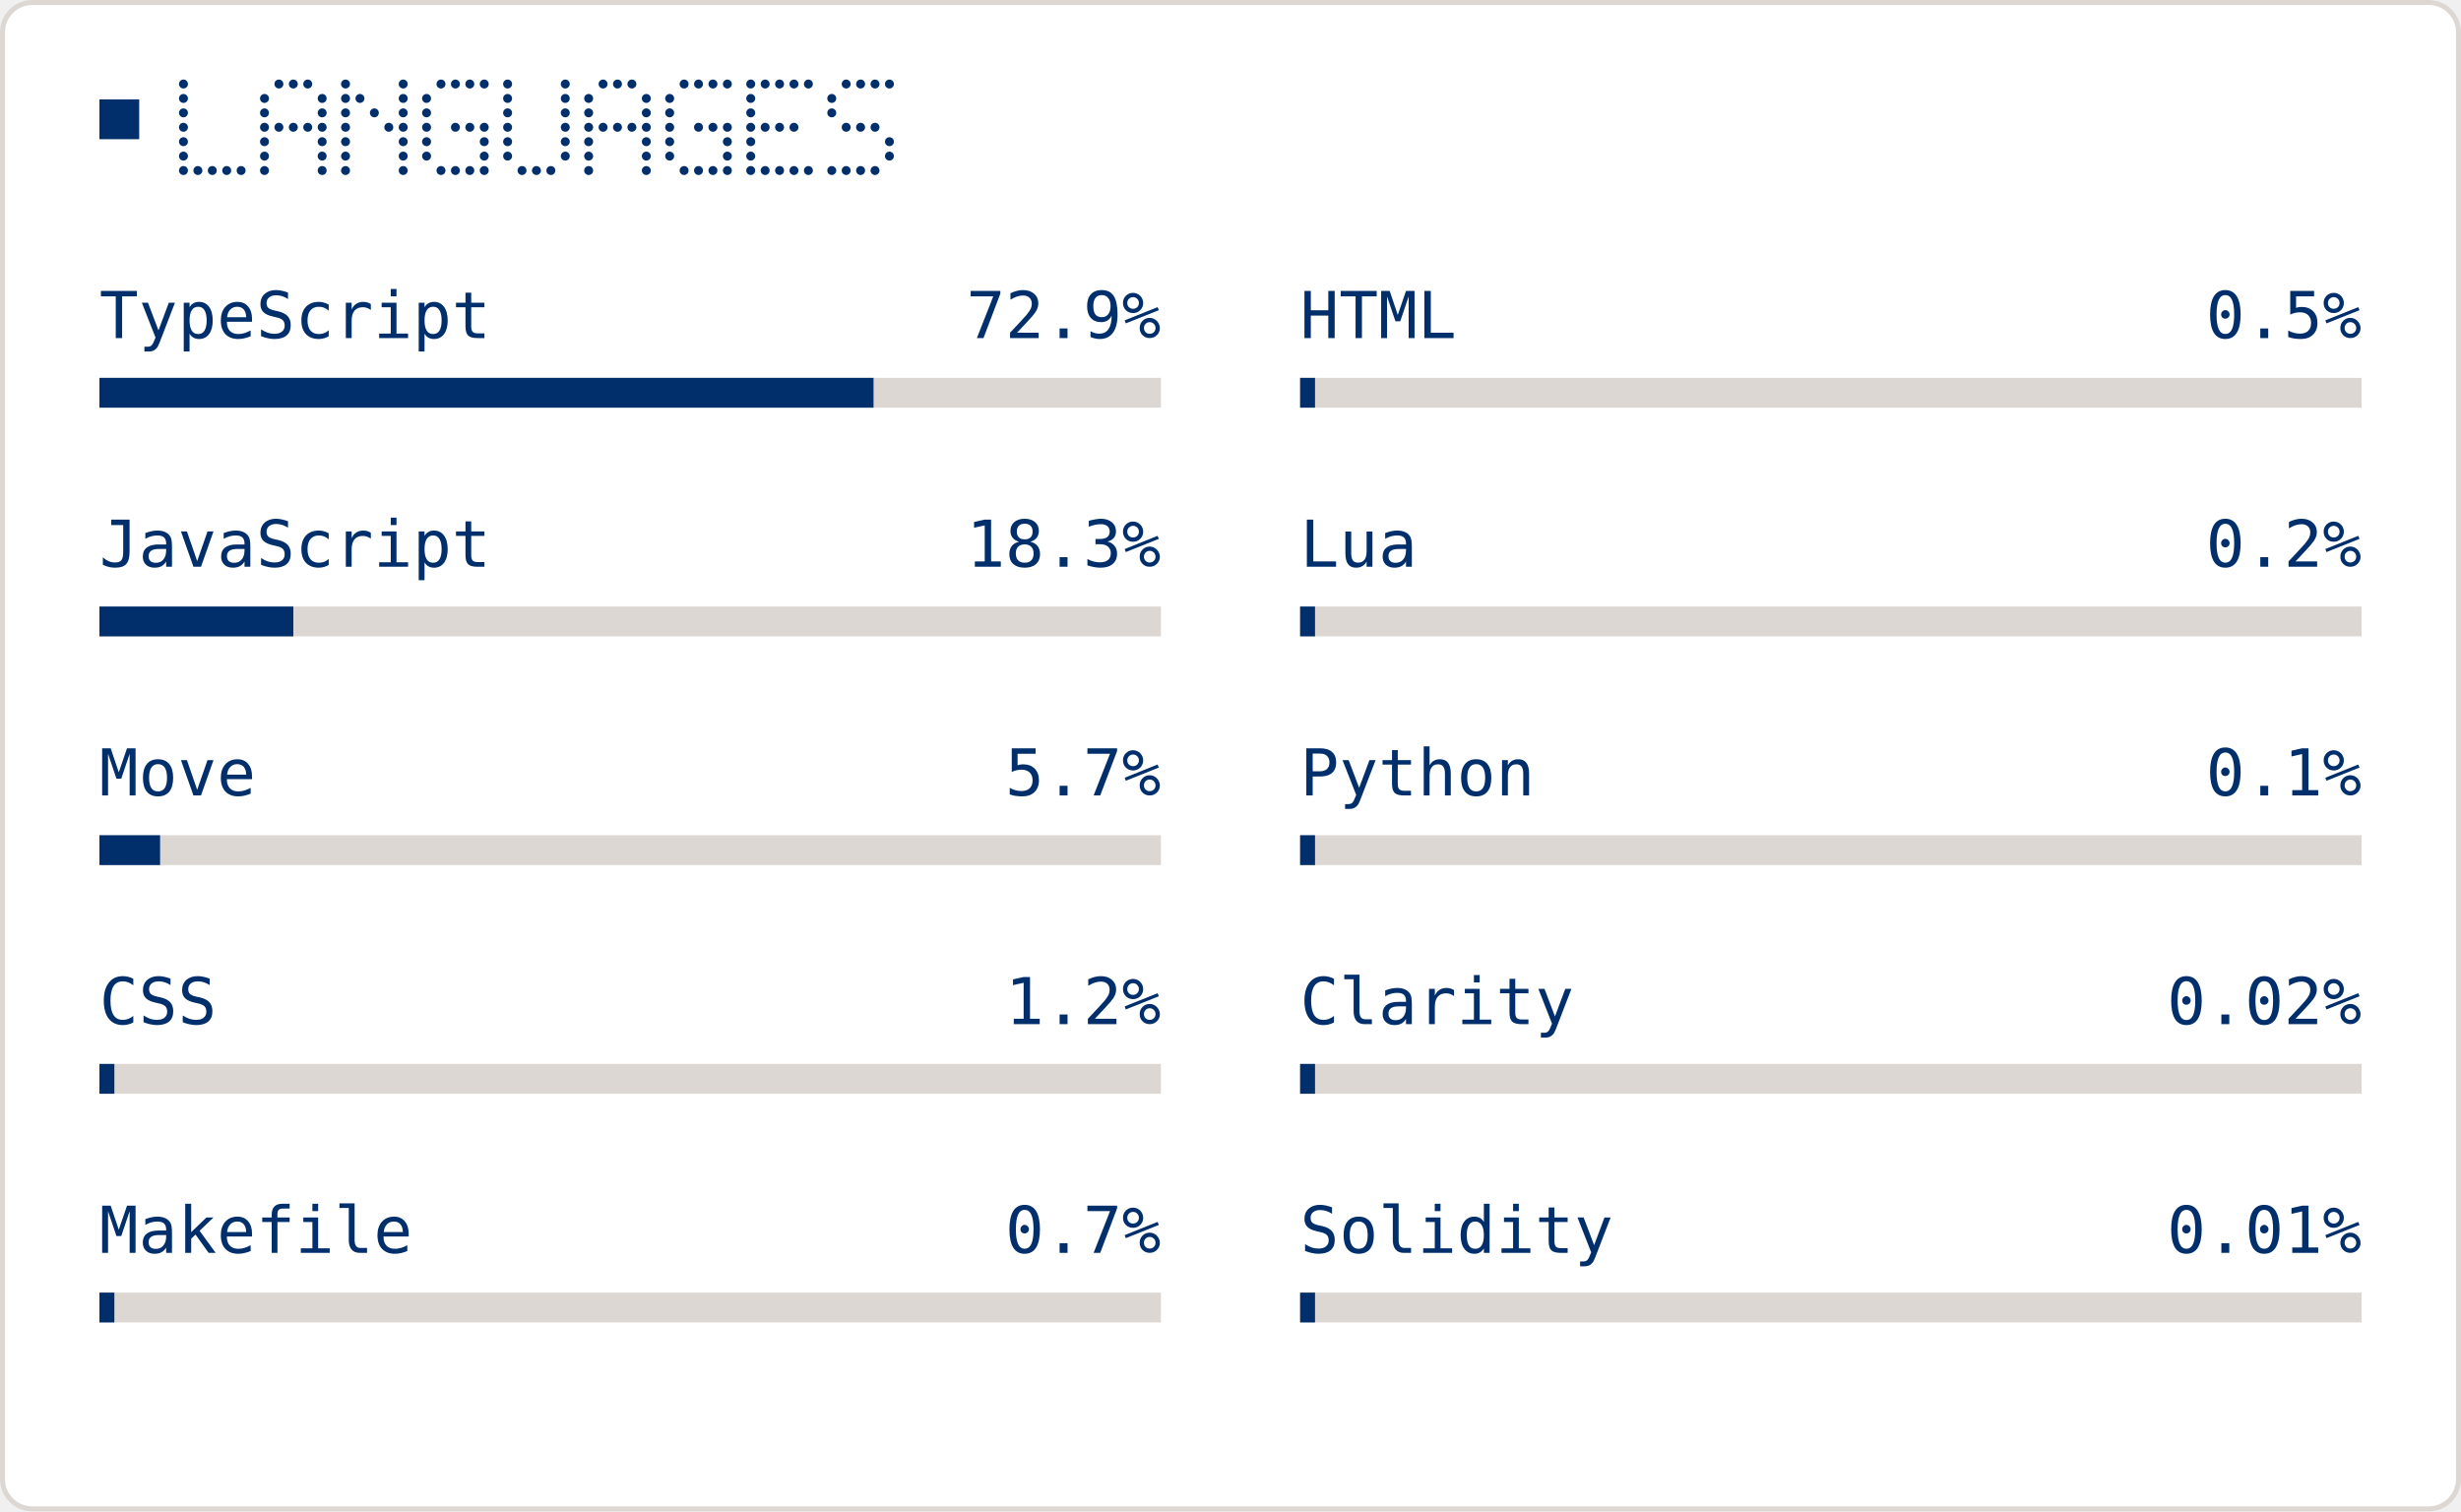
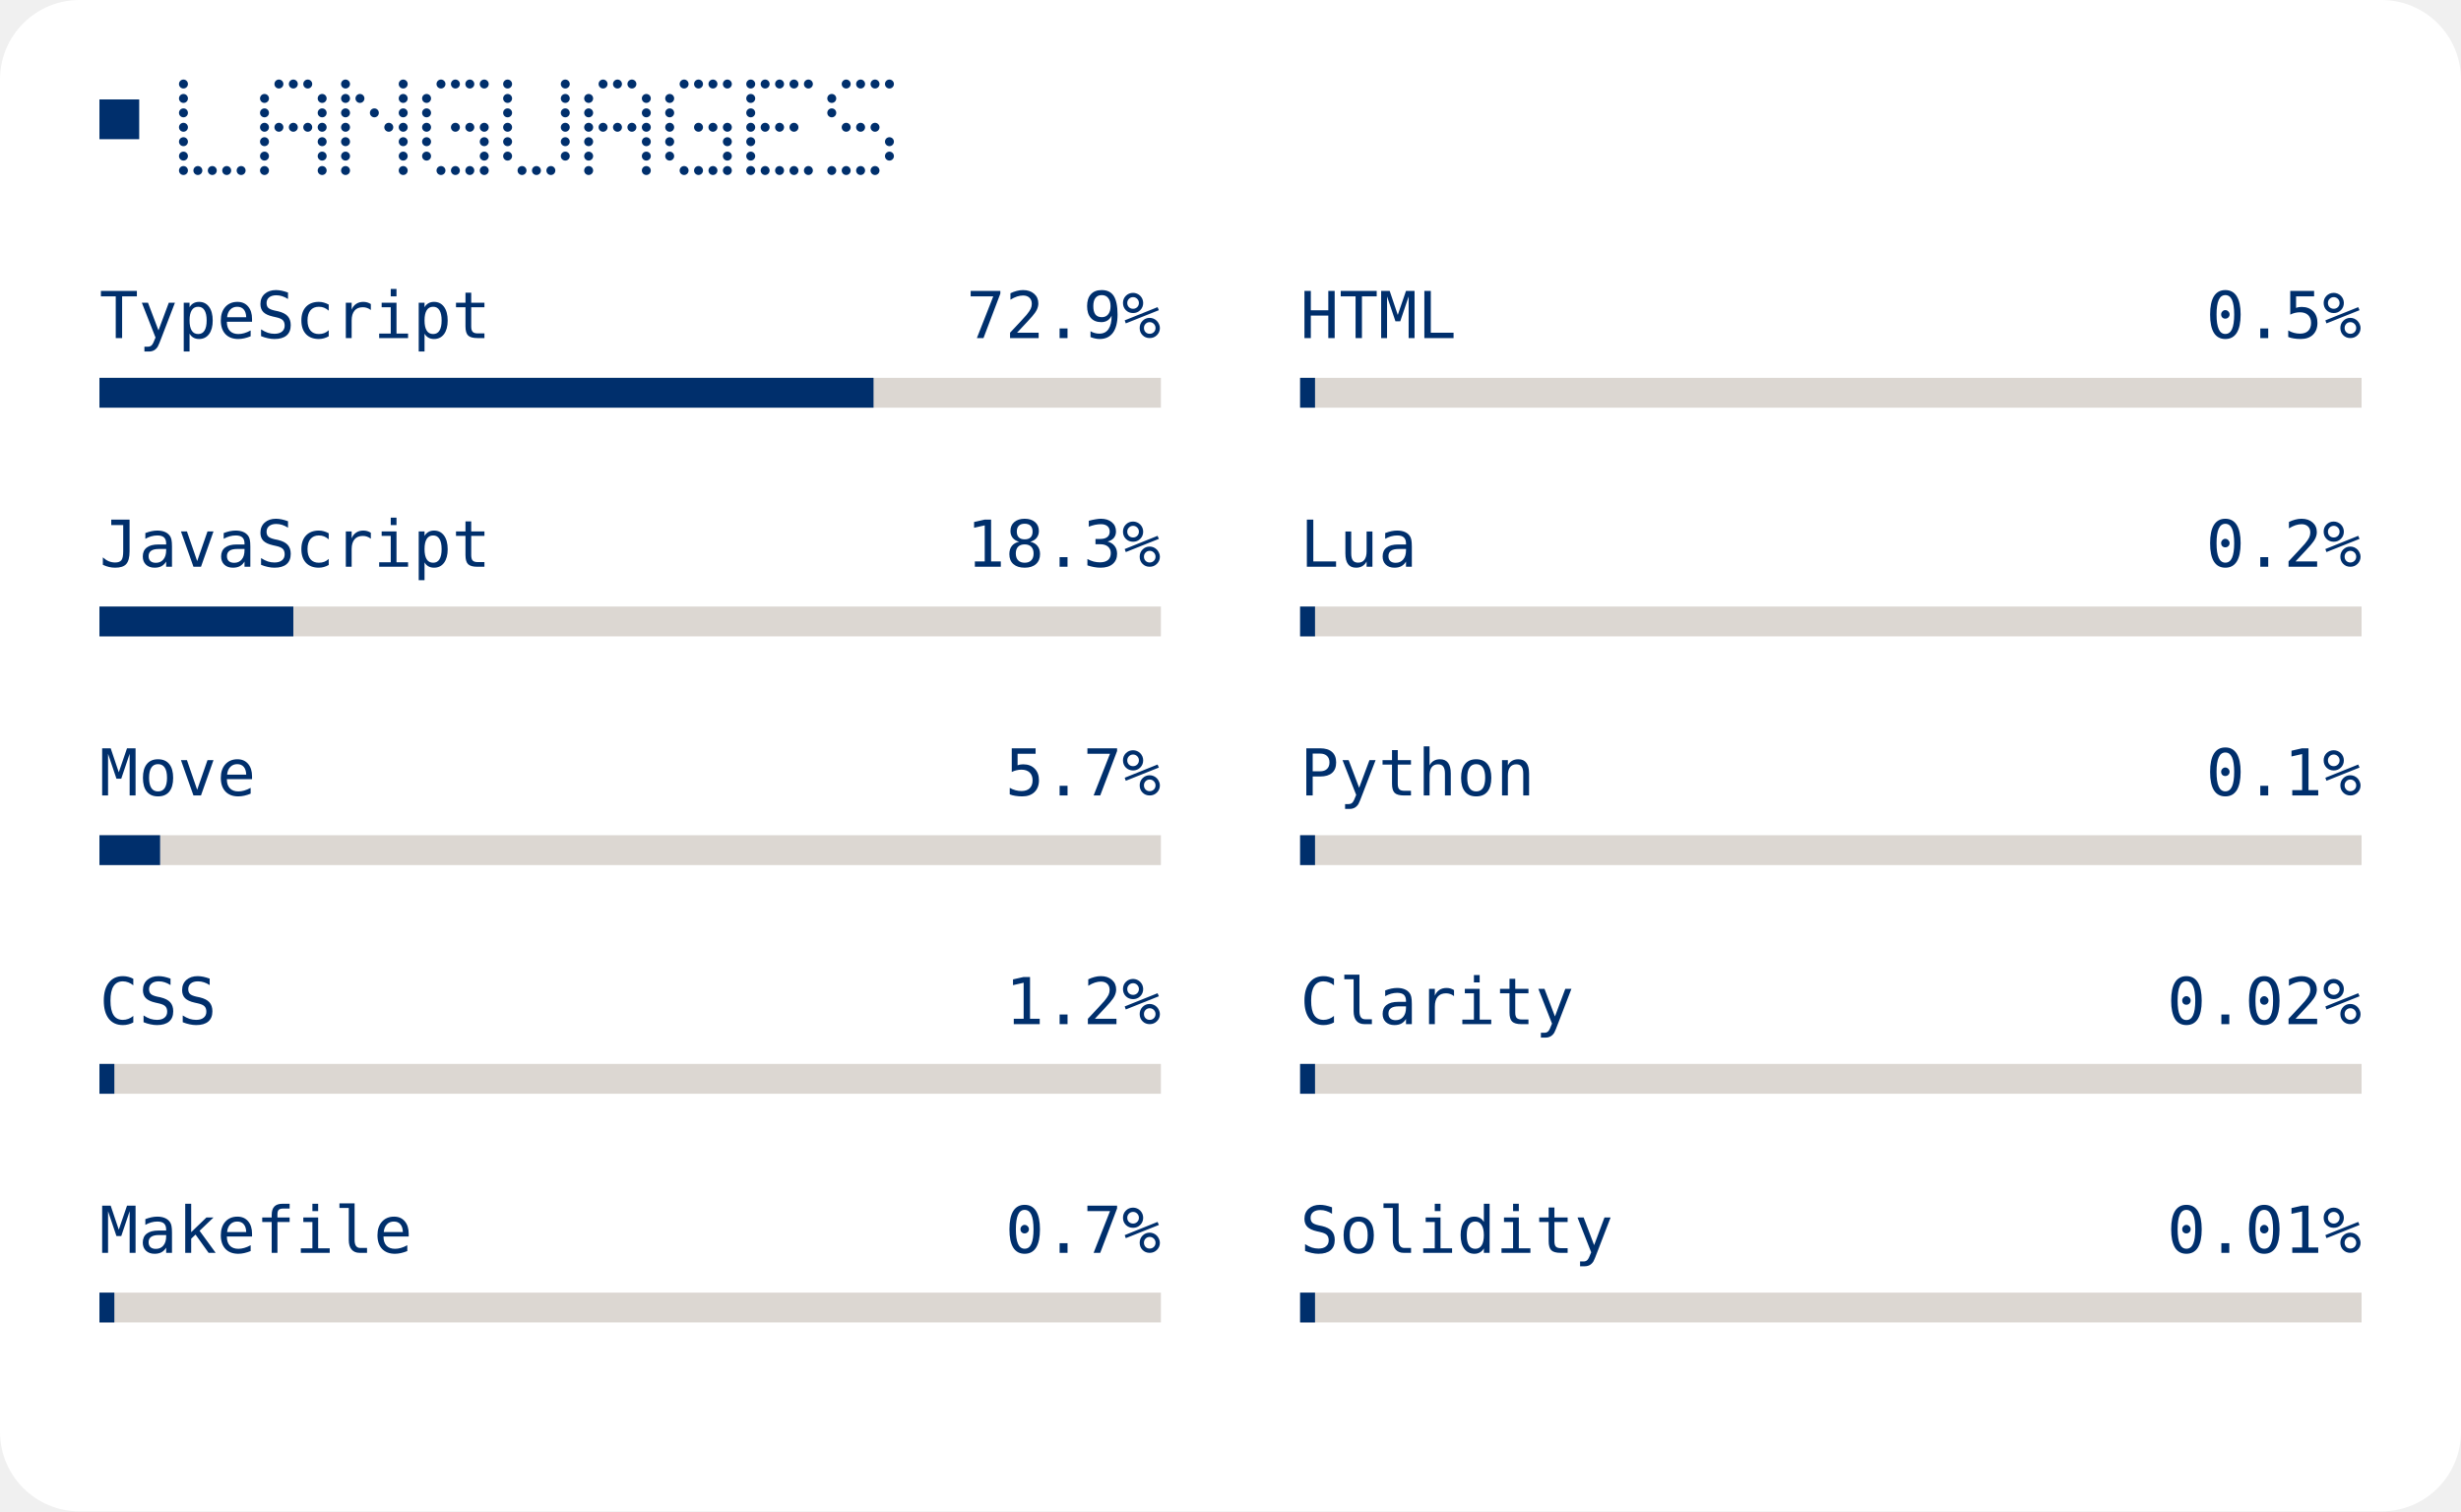
<svg xmlns="http://www.w3.org/2000/svg" width="495" height="304" viewBox="0 0 495 304" role="img">
-   <rect x="0.5" y="0.5" width="494" height="303" rx="6" fill="#FFFFFF" stroke="#DCD7D2" stroke-width="1" />
+   <rect width="495" height="304" rx="16" fill="#FFFFFF" />
  <rect x="20" y="20" width="8" height="8" fill="#002F6C" />
  <circle cx="36.9" cy="16.9" r="0.90" fill="#002F6C" />
  <circle cx="36.9" cy="19.8" r="0.90" fill="#002F6C" />
  <circle cx="36.9" cy="22.7" r="0.90" fill="#002F6C" />
  <circle cx="36.9" cy="25.6" r="0.90" fill="#002F6C" />
  <circle cx="36.9" cy="28.5" r="0.90" fill="#002F6C" />
  <circle cx="36.9" cy="31.4" r="0.90" fill="#002F6C" />
  <circle cx="36.9" cy="34.3" r="0.90" fill="#002F6C" />
  <circle cx="39.8" cy="34.3" r="0.90" fill="#002F6C" />
  <circle cx="42.7" cy="34.3" r="0.90" fill="#002F6C" />
  <circle cx="45.6" cy="34.3" r="0.90" fill="#002F6C" />
  <circle cx="48.5" cy="34.3" r="0.90" fill="#002F6C" />
  <circle cx="56.1" cy="16.9" r="0.90" fill="#002F6C" />
  <circle cx="59.0" cy="16.9" r="0.90" fill="#002F6C" />
  <circle cx="61.9" cy="16.9" r="0.90" fill="#002F6C" />
  <circle cx="53.2" cy="19.8" r="0.90" fill="#002F6C" />
  <circle cx="64.8" cy="19.8" r="0.90" fill="#002F6C" />
  <circle cx="53.2" cy="22.7" r="0.90" fill="#002F6C" />
  <circle cx="64.8" cy="22.7" r="0.90" fill="#002F6C" />
  <circle cx="53.2" cy="25.6" r="0.90" fill="#002F6C" />
  <circle cx="56.1" cy="25.6" r="0.90" fill="#002F6C" />
  <circle cx="59.0" cy="25.6" r="0.90" fill="#002F6C" />
  <circle cx="61.9" cy="25.6" r="0.90" fill="#002F6C" />
  <circle cx="64.8" cy="25.6" r="0.90" fill="#002F6C" />
  <circle cx="53.2" cy="28.5" r="0.90" fill="#002F6C" />
  <circle cx="64.8" cy="28.5" r="0.90" fill="#002F6C" />
  <circle cx="53.2" cy="31.4" r="0.90" fill="#002F6C" />
  <circle cx="64.8" cy="31.4" r="0.90" fill="#002F6C" />
  <circle cx="53.2" cy="34.3" r="0.90" fill="#002F6C" />
  <circle cx="64.8" cy="34.3" r="0.90" fill="#002F6C" />
  <circle cx="69.5" cy="16.9" r="0.90" fill="#002F6C" />
  <circle cx="81.1" cy="16.9" r="0.90" fill="#002F6C" />
  <circle cx="69.5" cy="19.8" r="0.90" fill="#002F6C" />
  <circle cx="72.4" cy="19.8" r="0.90" fill="#002F6C" />
  <circle cx="81.1" cy="19.8" r="0.90" fill="#002F6C" />
  <circle cx="69.5" cy="22.7" r="0.90" fill="#002F6C" />
  <circle cx="75.3" cy="22.7" r="0.90" fill="#002F6C" />
  <circle cx="81.1" cy="22.7" r="0.90" fill="#002F6C" />
  <circle cx="69.5" cy="25.6" r="0.90" fill="#002F6C" />
  <circle cx="78.2" cy="25.6" r="0.90" fill="#002F6C" />
  <circle cx="81.1" cy="25.6" r="0.90" fill="#002F6C" />
  <circle cx="69.5" cy="28.5" r="0.90" fill="#002F6C" />
  <circle cx="81.1" cy="28.5" r="0.90" fill="#002F6C" />
  <circle cx="69.5" cy="31.4" r="0.90" fill="#002F6C" />
  <circle cx="81.1" cy="31.4" r="0.90" fill="#002F6C" />
  <circle cx="69.5" cy="34.3" r="0.90" fill="#002F6C" />
  <circle cx="81.1" cy="34.3" r="0.90" fill="#002F6C" />
  <circle cx="88.7" cy="16.9" r="0.90" fill="#002F6C" />
  <circle cx="91.6" cy="16.9" r="0.90" fill="#002F6C" />
  <circle cx="94.5" cy="16.9" r="0.90" fill="#002F6C" />
  <circle cx="97.4" cy="16.9" r="0.90" fill="#002F6C" />
  <circle cx="85.8" cy="19.8" r="0.90" fill="#002F6C" />
  <circle cx="85.8" cy="22.7" r="0.90" fill="#002F6C" />
  <circle cx="85.8" cy="25.6" r="0.90" fill="#002F6C" />
  <circle cx="91.6" cy="25.6" r="0.90" fill="#002F6C" />
  <circle cx="94.5" cy="25.6" r="0.90" fill="#002F6C" />
  <circle cx="97.4" cy="25.6" r="0.90" fill="#002F6C" />
  <circle cx="85.8" cy="28.5" r="0.90" fill="#002F6C" />
  <circle cx="97.4" cy="28.5" r="0.90" fill="#002F6C" />
  <circle cx="85.8" cy="31.4" r="0.90" fill="#002F6C" />
  <circle cx="97.4" cy="31.4" r="0.90" fill="#002F6C" />
  <circle cx="88.7" cy="34.3" r="0.90" fill="#002F6C" />
  <circle cx="91.6" cy="34.3" r="0.90" fill="#002F6C" />
  <circle cx="94.5" cy="34.3" r="0.90" fill="#002F6C" />
  <circle cx="97.4" cy="34.3" r="0.90" fill="#002F6C" />
  <circle cx="102.1" cy="16.9" r="0.90" fill="#002F6C" />
  <circle cx="113.7" cy="16.9" r="0.90" fill="#002F6C" />
  <circle cx="102.1" cy="19.8" r="0.90" fill="#002F6C" />
  <circle cx="113.7" cy="19.8" r="0.90" fill="#002F6C" />
  <circle cx="102.1" cy="22.7" r="0.90" fill="#002F6C" />
  <circle cx="113.7" cy="22.7" r="0.90" fill="#002F6C" />
  <circle cx="102.1" cy="25.6" r="0.90" fill="#002F6C" />
  <circle cx="113.7" cy="25.6" r="0.90" fill="#002F6C" />
  <circle cx="102.1" cy="28.5" r="0.90" fill="#002F6C" />
  <circle cx="113.7" cy="28.5" r="0.90" fill="#002F6C" />
  <circle cx="102.1" cy="31.4" r="0.90" fill="#002F6C" />
  <circle cx="113.7" cy="31.4" r="0.90" fill="#002F6C" />
  <circle cx="105.0" cy="34.3" r="0.90" fill="#002F6C" />
  <circle cx="107.9" cy="34.3" r="0.90" fill="#002F6C" />
  <circle cx="110.8" cy="34.3" r="0.90" fill="#002F6C" />
  <circle cx="121.3" cy="16.9" r="0.90" fill="#002F6C" />
  <circle cx="124.2" cy="16.9" r="0.90" fill="#002F6C" />
  <circle cx="127.1" cy="16.9" r="0.90" fill="#002F6C" />
  <circle cx="118.4" cy="19.8" r="0.90" fill="#002F6C" />
  <circle cx="130.0" cy="19.8" r="0.90" fill="#002F6C" />
  <circle cx="118.4" cy="22.7" r="0.90" fill="#002F6C" />
  <circle cx="130.0" cy="22.7" r="0.90" fill="#002F6C" />
  <circle cx="118.4" cy="25.6" r="0.90" fill="#002F6C" />
  <circle cx="121.3" cy="25.6" r="0.90" fill="#002F6C" />
  <circle cx="124.2" cy="25.6" r="0.90" fill="#002F6C" />
  <circle cx="127.1" cy="25.6" r="0.90" fill="#002F6C" />
  <circle cx="130.0" cy="25.6" r="0.90" fill="#002F6C" />
  <circle cx="118.4" cy="28.5" r="0.90" fill="#002F6C" />
  <circle cx="130.0" cy="28.5" r="0.90" fill="#002F6C" />
  <circle cx="118.4" cy="31.4" r="0.90" fill="#002F6C" />
  <circle cx="130.0" cy="31.4" r="0.90" fill="#002F6C" />
  <circle cx="118.4" cy="34.3" r="0.90" fill="#002F6C" />
  <circle cx="130.0" cy="34.3" r="0.90" fill="#002F6C" />
  <circle cx="137.6" cy="16.9" r="0.90" fill="#002F6C" />
  <circle cx="140.5" cy="16.9" r="0.90" fill="#002F6C" />
  <circle cx="143.4" cy="16.9" r="0.90" fill="#002F6C" />
  <circle cx="146.3" cy="16.9" r="0.90" fill="#002F6C" />
  <circle cx="134.7" cy="19.8" r="0.90" fill="#002F6C" />
  <circle cx="134.7" cy="22.7" r="0.90" fill="#002F6C" />
  <circle cx="134.7" cy="25.6" r="0.90" fill="#002F6C" />
  <circle cx="140.5" cy="25.6" r="0.90" fill="#002F6C" />
  <circle cx="143.4" cy="25.6" r="0.90" fill="#002F6C" />
  <circle cx="146.3" cy="25.6" r="0.90" fill="#002F6C" />
  <circle cx="134.7" cy="28.5" r="0.90" fill="#002F6C" />
  <circle cx="146.3" cy="28.5" r="0.90" fill="#002F6C" />
  <circle cx="134.7" cy="31.4" r="0.90" fill="#002F6C" />
  <circle cx="146.3" cy="31.4" r="0.90" fill="#002F6C" />
  <circle cx="137.6" cy="34.3" r="0.90" fill="#002F6C" />
  <circle cx="140.5" cy="34.3" r="0.90" fill="#002F6C" />
  <circle cx="143.4" cy="34.3" r="0.90" fill="#002F6C" />
  <circle cx="146.3" cy="34.3" r="0.90" fill="#002F6C" />
  <circle cx="151.0" cy="16.9" r="0.90" fill="#002F6C" />
  <circle cx="153.9" cy="16.9" r="0.90" fill="#002F6C" />
  <circle cx="156.8" cy="16.9" r="0.90" fill="#002F6C" />
  <circle cx="159.7" cy="16.9" r="0.90" fill="#002F6C" />
  <circle cx="162.6" cy="16.9" r="0.90" fill="#002F6C" />
  <circle cx="151.0" cy="19.8" r="0.90" fill="#002F6C" />
  <circle cx="151.0" cy="22.7" r="0.90" fill="#002F6C" />
  <circle cx="151.0" cy="25.6" r="0.90" fill="#002F6C" />
  <circle cx="153.9" cy="25.6" r="0.90" fill="#002F6C" />
  <circle cx="156.8" cy="25.6" r="0.90" fill="#002F6C" />
  <circle cx="159.7" cy="25.6" r="0.90" fill="#002F6C" />
  <circle cx="151.0" cy="28.5" r="0.90" fill="#002F6C" />
  <circle cx="151.0" cy="31.4" r="0.90" fill="#002F6C" />
  <circle cx="151.0" cy="34.3" r="0.90" fill="#002F6C" />
  <circle cx="153.9" cy="34.3" r="0.90" fill="#002F6C" />
  <circle cx="156.8" cy="34.3" r="0.90" fill="#002F6C" />
  <circle cx="159.7" cy="34.3" r="0.90" fill="#002F6C" />
  <circle cx="162.6" cy="34.3" r="0.90" fill="#002F6C" />
  <circle cx="170.2" cy="16.9" r="0.90" fill="#002F6C" />
  <circle cx="173.1" cy="16.9" r="0.90" fill="#002F6C" />
  <circle cx="176.0" cy="16.9" r="0.90" fill="#002F6C" />
  <circle cx="178.9" cy="16.9" r="0.90" fill="#002F6C" />
  <circle cx="167.3" cy="19.8" r="0.90" fill="#002F6C" />
  <circle cx="167.3" cy="22.7" r="0.90" fill="#002F6C" />
  <circle cx="170.2" cy="25.6" r="0.90" fill="#002F6C" />
  <circle cx="173.1" cy="25.6" r="0.90" fill="#002F6C" />
  <circle cx="176.0" cy="25.6" r="0.90" fill="#002F6C" />
  <circle cx="178.9" cy="28.5" r="0.90" fill="#002F6C" />
  <circle cx="178.9" cy="31.4" r="0.90" fill="#002F6C" />
  <circle cx="167.3" cy="34.3" r="0.90" fill="#002F6C" />
  <circle cx="170.2" cy="34.3" r="0.90" fill="#002F6C" />
  <circle cx="173.1" cy="34.3" r="0.90" fill="#002F6C" />
  <circle cx="176.0" cy="34.3" r="0.90" fill="#002F6C" />
  <text x="20.0" y="68" fill="#002F6C" text-anchor="start" font-family="ui-monospace, Geist Mono, monospace" font-size="13" letter-spacing="0.05" dominant-baseline="auto">TypeScript</text>
  <text x="233.5" y="68" fill="#002F6C" text-anchor="end" font-family="ui-monospace, Geist Mono, monospace" font-size="13" letter-spacing="0" dominant-baseline="auto">72.9%</text>
  <rect x="20.0" y="76.0" width="213.5" height="6" fill="#DCD7D2" />
  <rect x="20.0" y="76.0" width="155.7" height="6" fill="#002F6C" />
  <text x="20.0" y="114" fill="#002F6C" text-anchor="start" font-family="ui-monospace, Geist Mono, monospace" font-size="13" letter-spacing="0.05" dominant-baseline="auto">JavaScript</text>
  <text x="233.5" y="114" fill="#002F6C" text-anchor="end" font-family="ui-monospace, Geist Mono, monospace" font-size="13" letter-spacing="0" dominant-baseline="auto">18.3%</text>
  <rect x="20.0" y="122.0" width="213.5" height="6" fill="#DCD7D2" />
  <rect x="20.0" y="122.0" width="39.0" height="6" fill="#002F6C" />
  <text x="20.0" y="160" fill="#002F6C" text-anchor="start" font-family="ui-monospace, Geist Mono, monospace" font-size="13" letter-spacing="0.05" dominant-baseline="auto">Move</text>
  <text x="233.5" y="160" fill="#002F6C" text-anchor="end" font-family="ui-monospace, Geist Mono, monospace" font-size="13" letter-spacing="0" dominant-baseline="auto">5.7%</text>
  <rect x="20.0" y="168.0" width="213.5" height="6" fill="#DCD7D2" />
  <rect x="20.0" y="168.0" width="12.2" height="6" fill="#002F6C" />
  <text x="20.0" y="206" fill="#002F6C" text-anchor="start" font-family="ui-monospace, Geist Mono, monospace" font-size="13" letter-spacing="0.05" dominant-baseline="auto">CSS</text>
  <text x="233.5" y="206" fill="#002F6C" text-anchor="end" font-family="ui-monospace, Geist Mono, monospace" font-size="13" letter-spacing="0" dominant-baseline="auto">1.2%</text>
  <rect x="20.0" y="214.0" width="213.5" height="6" fill="#DCD7D2" />
  <rect x="20.0" y="214.0" width="3.0" height="6" fill="#002F6C" />
  <text x="20.0" y="252" fill="#002F6C" text-anchor="start" font-family="ui-monospace, Geist Mono, monospace" font-size="13" letter-spacing="0.05" dominant-baseline="auto">Makefile</text>
  <text x="233.5" y="252" fill="#002F6C" text-anchor="end" font-family="ui-monospace, Geist Mono, monospace" font-size="13" letter-spacing="0" dominant-baseline="auto">0.7%</text>
  <rect x="20.0" y="260.0" width="213.5" height="6" fill="#DCD7D2" />
  <rect x="20.0" y="260.0" width="3.0" height="6" fill="#002F6C" />
  <text x="261.5" y="68" fill="#002F6C" text-anchor="start" font-family="ui-monospace, Geist Mono, monospace" font-size="13" letter-spacing="0.05" dominant-baseline="auto">HTML</text>
  <text x="475.0" y="68" fill="#002F6C" text-anchor="end" font-family="ui-monospace, Geist Mono, monospace" font-size="13" letter-spacing="0" dominant-baseline="auto">0.5%</text>
  <rect x="261.5" y="76.0" width="213.5" height="6" fill="#DCD7D2" />
  <rect x="261.5" y="76.0" width="3.0" height="6" fill="#002F6C" />
  <text x="261.5" y="114" fill="#002F6C" text-anchor="start" font-family="ui-monospace, Geist Mono, monospace" font-size="13" letter-spacing="0.05" dominant-baseline="auto">Lua</text>
  <text x="475.0" y="114" fill="#002F6C" text-anchor="end" font-family="ui-monospace, Geist Mono, monospace" font-size="13" letter-spacing="0" dominant-baseline="auto">0.2%</text>
  <rect x="261.5" y="122.0" width="213.5" height="6" fill="#DCD7D2" />
  <rect x="261.5" y="122.0" width="3.0" height="6" fill="#002F6C" />
  <text x="261.5" y="160" fill="#002F6C" text-anchor="start" font-family="ui-monospace, Geist Mono, monospace" font-size="13" letter-spacing="0.05" dominant-baseline="auto">Python</text>
  <text x="475.0" y="160" fill="#002F6C" text-anchor="end" font-family="ui-monospace, Geist Mono, monospace" font-size="13" letter-spacing="0" dominant-baseline="auto">0.1%</text>
  <rect x="261.5" y="168.0" width="213.5" height="6" fill="#DCD7D2" />
  <rect x="261.5" y="168.0" width="3.0" height="6" fill="#002F6C" />
  <text x="261.5" y="206" fill="#002F6C" text-anchor="start" font-family="ui-monospace, Geist Mono, monospace" font-size="13" letter-spacing="0.05" dominant-baseline="auto">Clarity</text>
  <text x="475.0" y="206" fill="#002F6C" text-anchor="end" font-family="ui-monospace, Geist Mono, monospace" font-size="13" letter-spacing="0" dominant-baseline="auto">0.02%</text>
  <rect x="261.5" y="214.0" width="213.5" height="6" fill="#DCD7D2" />
  <rect x="261.5" y="214.0" width="3.0" height="6" fill="#002F6C" />
  <text x="261.5" y="252" fill="#002F6C" text-anchor="start" font-family="ui-monospace, Geist Mono, monospace" font-size="13" letter-spacing="0.05" dominant-baseline="auto">Solidity</text>
  <text x="475.0" y="252" fill="#002F6C" text-anchor="end" font-family="ui-monospace, Geist Mono, monospace" font-size="13" letter-spacing="0" dominant-baseline="auto">0.01%</text>
  <rect x="261.5" y="260.0" width="213.5" height="6" fill="#DCD7D2" />
  <rect x="261.5" y="260.0" width="3.0" height="6" fill="#002F6C" />
</svg>
